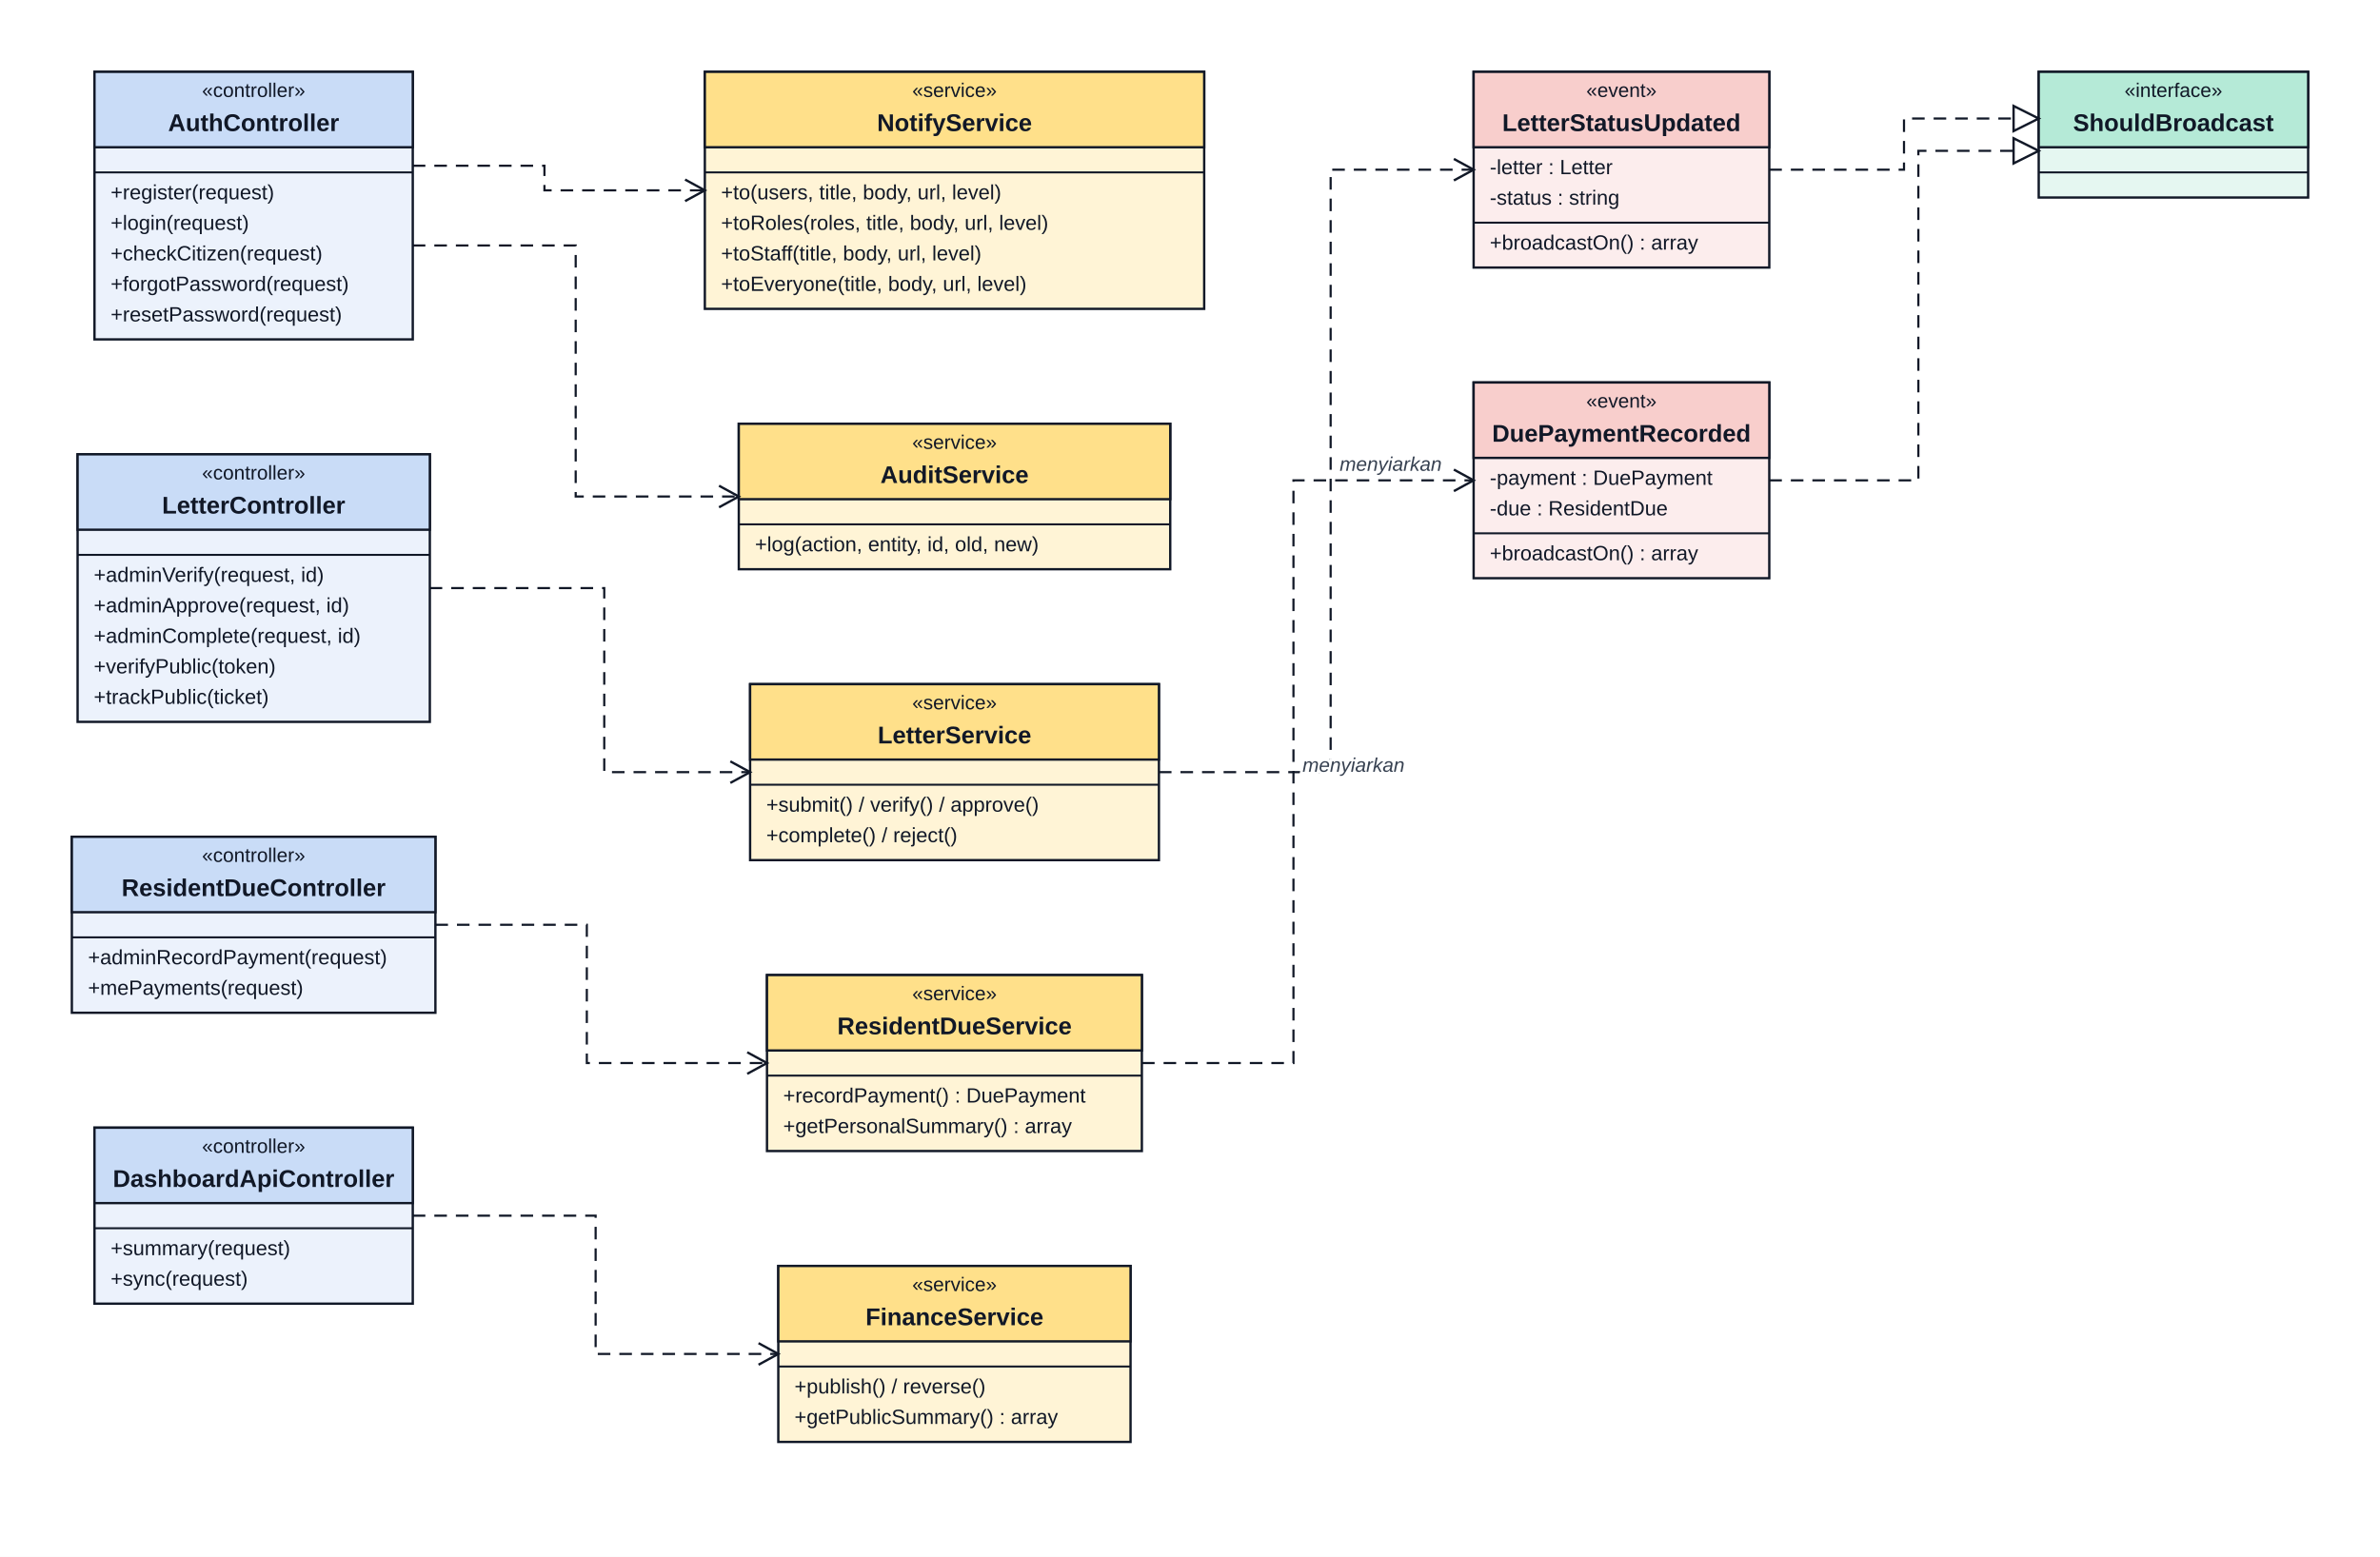
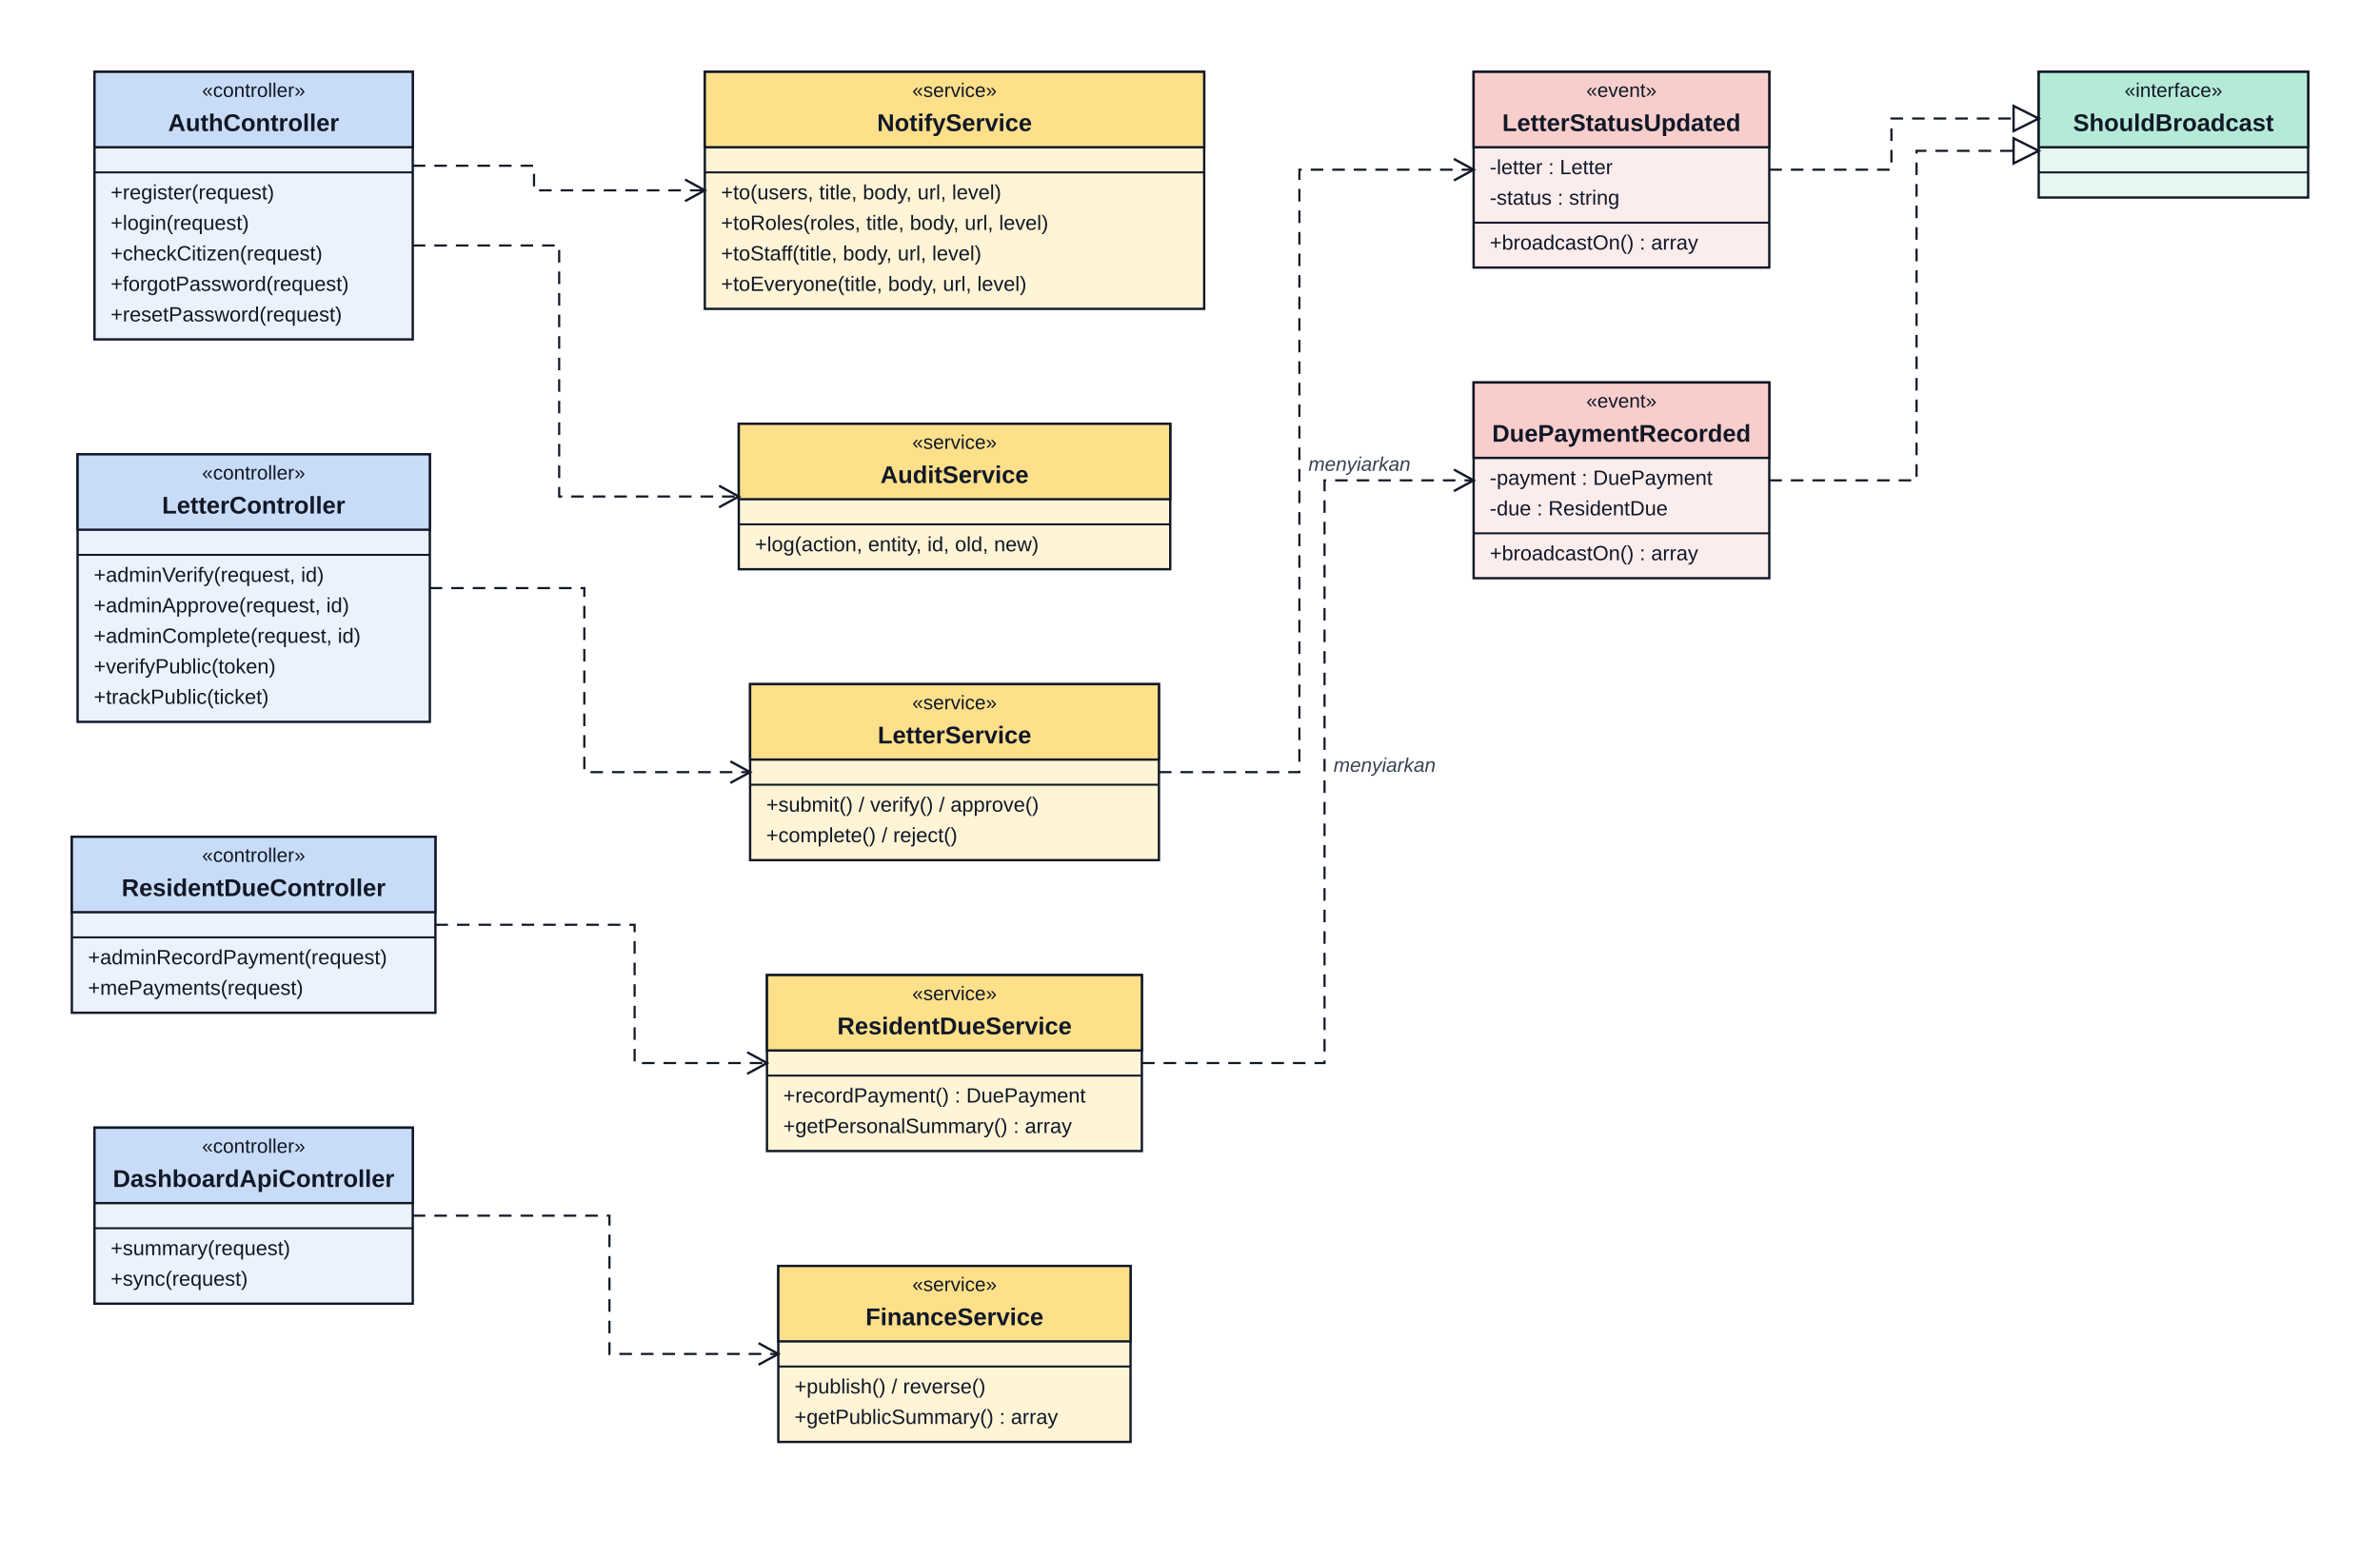
<svg xmlns="http://www.w3.org/2000/svg" viewBox="0 0 1325 867" width="1325" height="867" role="img">
  <rect width="1325" height="867" fill="#ffffff" />
-   <path d="M229.8 92.3 H303.1 V106.0 H392.4" fill="none" stroke="#111827" stroke-width="1.2" stroke-dasharray="7 5" />
-   <path d="M229.8 136.7 H320.5 V276.5 H411.3" fill="none" stroke="#111827" stroke-width="1.2" stroke-dasharray="7 5" />
-   <path d="M239.2 327.5 H336.4 V430.0 H417.6" fill="none" stroke="#111827" stroke-width="1.2" stroke-dasharray="7 5" />
-   <path d="M242.4 515.0 H326.7 V592.0 H427.0" fill="none" stroke="#111827" stroke-width="1.2" stroke-dasharray="7 5" />
-   <path d="M229.8 677.0 H331.6 V754.0 H433.3" fill="none" stroke="#111827" stroke-width="1.2" stroke-dasharray="7 5" />
-   <path d="M645.2 430.0 H740.8 V94.5 H820.4" fill="none" stroke="#111827" stroke-width="1.2" stroke-dasharray="7 5" />
-   <path d="M635.8 592.0 H720.1 V267.5 H820.4" fill="none" stroke="#111827" stroke-width="1.2" stroke-dasharray="7 5" />
-   <path d="M985.0 94.5 H1060.0 V66.0 H1135.0" fill="none" stroke="#111827" stroke-width="1.2" stroke-dasharray="7 5" />
-   <path d="M985.0 267.5 H1068.0 V84.0 H1135.0" fill="none" stroke="#111827" stroke-width="1.2" stroke-dasharray="7 5" />
+   <path d="M229.8 92.3 H297.3 V106.0 H392.4" fill="none" stroke="#111827" stroke-width="1.2" stroke-dasharray="7 5" />
+   <path d="M229.8 136.7 H311.3 V276.5 H411.3" fill="none" stroke="#111827" stroke-width="1.2" stroke-dasharray="7 5" />
+   <path d="M239.2 327.5 H325.3 V430.0 H417.6" fill="none" stroke="#111827" stroke-width="1.2" stroke-dasharray="7 5" />
+   <path d="M242.4 515.0 H353.3 V592.0 H427.0" fill="none" stroke="#111827" stroke-width="1.2" stroke-dasharray="7 5" />
+   <path d="M229.8 677.0 H339.3 V754.0 H433.3" fill="none" stroke="#111827" stroke-width="1.2" stroke-dasharray="7 5" />
+   <path d="M645.2 430.0 H723.4 V94.5 H820.4" fill="none" stroke="#111827" stroke-width="1.2" stroke-dasharray="7 5" />
+   <path d="M635.8 592.0 H737.4 V267.5 H820.4" fill="none" stroke="#111827" stroke-width="1.2" stroke-dasharray="7 5" />
+   <path d="M985.0 94.5 H1053.0 V66.0 H1135.0" fill="none" stroke="#111827" stroke-width="1.2" stroke-dasharray="7 5" />
+   <path d="M985.0 267.5 H1067.0 V84.0 H1135.0" fill="none" stroke="#111827" stroke-width="1.2" stroke-dasharray="7 5" />
  <rect x="52.6" y="40.0" width="177.2" height="149.0" fill="#ecf2fc" stroke="#111827" stroke-width="1.3" />
  <rect x="52.6" y="40.0" width="177.2" height="42" fill="#c9dcf7" stroke="#111827" stroke-width="1.3" />
  <text x="141.2" y="54" text-anchor="middle" font-size="11" fill="#111827" font-family="Arial, Helvetica, sans-serif">«controller»</text>
  <text x="141.2" y="73" text-anchor="middle" font-size="13.5" font-weight="bold" fill="#111827" font-family="Arial, Helvetica, sans-serif">AuthController</text>
  <line x1="52.6" y1="96.0" x2="229.8" y2="96.0" stroke="#111827" stroke-width="1.1" />
  <text x="61.6" y="111.0" font-size="11.5" fill="#111827" font-family="Arial, Helvetica, sans-serif">+register(request)</text>
  <text x="61.6" y="128.0" font-size="11.5" fill="#111827" font-family="Arial, Helvetica, sans-serif">+login(request)</text>
  <text x="61.6" y="145.0" font-size="11.5" fill="#111827" font-family="Arial, Helvetica, sans-serif">+checkCitizen(request)</text>
  <text x="61.6" y="162.0" font-size="11.5" fill="#111827" font-family="Arial, Helvetica, sans-serif">+forgotPassword(request)</text>
  <text x="61.6" y="179.0" font-size="11.5" fill="#111827" font-family="Arial, Helvetica, sans-serif">+resetPassword(request)</text>
  <rect x="43.2" y="253.0" width="196.1" height="149.0" fill="#ecf2fc" stroke="#111827" stroke-width="1.3" />
  <rect x="43.2" y="253.0" width="196.1" height="42" fill="#c9dcf7" stroke="#111827" stroke-width="1.3" />
  <text x="141.2" y="267" text-anchor="middle" font-size="11" fill="#111827" font-family="Arial, Helvetica, sans-serif">«controller»</text>
  <text x="141.2" y="286" text-anchor="middle" font-size="13.5" font-weight="bold" fill="#111827" font-family="Arial, Helvetica, sans-serif">LetterController</text>
  <line x1="43.2" y1="309.0" x2="239.2" y2="309.0" stroke="#111827" stroke-width="1.1" />
  <text x="52.2" y="324.0" font-size="11.5" fill="#111827" font-family="Arial, Helvetica, sans-serif">+adminVerify(request, id)</text>
  <text x="52.2" y="341.0" font-size="11.5" fill="#111827" font-family="Arial, Helvetica, sans-serif">+adminApprove(request, id)</text>
  <text x="52.2" y="358.0" font-size="11.5" fill="#111827" font-family="Arial, Helvetica, sans-serif">+adminComplete(request, id)</text>
  <text x="52.2" y="375.0" font-size="11.5" fill="#111827" font-family="Arial, Helvetica, sans-serif">+verifyPublic(token)</text>
  <text x="52.2" y="392.0" font-size="11.5" fill="#111827" font-family="Arial, Helvetica, sans-serif">+trackPublic(ticket)</text>
  <rect x="40.0" y="466.0" width="202.4" height="98.0" fill="#ecf2fc" stroke="#111827" stroke-width="1.3" />
  <rect x="40.0" y="466.0" width="202.4" height="42" fill="#c9dcf7" stroke="#111827" stroke-width="1.3" />
  <text x="141.2" y="480" text-anchor="middle" font-size="11" fill="#111827" font-family="Arial, Helvetica, sans-serif">«controller»</text>
  <text x="141.2" y="499" text-anchor="middle" font-size="13.5" font-weight="bold" fill="#111827" font-family="Arial, Helvetica, sans-serif">ResidentDueController</text>
  <line x1="40.0" y1="522.0" x2="242.4" y2="522.0" stroke="#111827" stroke-width="1.1" />
  <text x="49.0" y="537.0" font-size="11.5" fill="#111827" font-family="Arial, Helvetica, sans-serif">+adminRecordPayment(request)</text>
  <text x="49.0" y="554.0" font-size="11.5" fill="#111827" font-family="Arial, Helvetica, sans-serif">+mePayments(request)</text>
  <rect x="52.6" y="628.0" width="177.2" height="98.0" fill="#ecf2fc" stroke="#111827" stroke-width="1.3" />
  <rect x="52.6" y="628.0" width="177.2" height="42" fill="#c9dcf7" stroke="#111827" stroke-width="1.3" />
  <text x="141.2" y="642" text-anchor="middle" font-size="11" fill="#111827" font-family="Arial, Helvetica, sans-serif">«controller»</text>
  <text x="141.2" y="661" text-anchor="middle" font-size="13.5" font-weight="bold" fill="#111827" font-family="Arial, Helvetica, sans-serif">DashboardApiController</text>
  <line x1="52.6" y1="684.0" x2="229.8" y2="684.0" stroke="#111827" stroke-width="1.1" />
  <text x="61.6" y="699.0" font-size="11.5" fill="#111827" font-family="Arial, Helvetica, sans-serif">+summary(request)</text>
  <text x="61.6" y="716.0" font-size="11.5" fill="#111827" font-family="Arial, Helvetica, sans-serif">+sync(request)</text>
  <rect x="392.4" y="40.0" width="278.0" height="132.0" fill="#fff4d6" stroke="#111827" stroke-width="1.3" />
  <rect x="392.4" y="40.0" width="278.0" height="42" fill="#ffe08a" stroke="#111827" stroke-width="1.3" />
  <text x="531.4" y="54" text-anchor="middle" font-size="11" fill="#111827" font-family="Arial, Helvetica, sans-serif">«service»</text>
  <text x="531.4" y="73" text-anchor="middle" font-size="13.5" font-weight="bold" fill="#111827" font-family="Arial, Helvetica, sans-serif">NotifyService</text>
  <line x1="392.4" y1="96.0" x2="670.4" y2="96.0" stroke="#111827" stroke-width="1.1" />
  <text x="401.4" y="111.0" font-size="11.5" fill="#111827" font-family="Arial, Helvetica, sans-serif">+to(users, title, body, url, level)</text>
  <text x="401.4" y="128.0" font-size="11.5" fill="#111827" font-family="Arial, Helvetica, sans-serif">+toRoles(roles, title, body, url, level)</text>
  <text x="401.4" y="145.0" font-size="11.5" fill="#111827" font-family="Arial, Helvetica, sans-serif">+toStaff(title, body, url, level)</text>
  <text x="401.4" y="162.0" font-size="11.5" fill="#111827" font-family="Arial, Helvetica, sans-serif">+toEveryone(title, body, url, level)</text>
  <rect x="411.3" y="236.0" width="240.2" height="81.0" fill="#fff4d6" stroke="#111827" stroke-width="1.3" />
  <rect x="411.3" y="236.0" width="240.2" height="42" fill="#ffe08a" stroke="#111827" stroke-width="1.3" />
  <text x="531.4" y="250" text-anchor="middle" font-size="11" fill="#111827" font-family="Arial, Helvetica, sans-serif">«service»</text>
  <text x="531.4" y="269" text-anchor="middle" font-size="13.5" font-weight="bold" fill="#111827" font-family="Arial, Helvetica, sans-serif">AuditService</text>
  <line x1="411.3" y1="292.0" x2="651.5" y2="292.0" stroke="#111827" stroke-width="1.1" />
  <text x="420.3" y="307.0" font-size="11.5" fill="#111827" font-family="Arial, Helvetica, sans-serif">+log(action, entity, id, old, new)</text>
  <rect x="417.6" y="381.0" width="227.6" height="98.0" fill="#fff4d6" stroke="#111827" stroke-width="1.3" />
  <rect x="417.6" y="381.0" width="227.6" height="42" fill="#ffe08a" stroke="#111827" stroke-width="1.3" />
  <text x="531.4" y="395" text-anchor="middle" font-size="11" fill="#111827" font-family="Arial, Helvetica, sans-serif">«service»</text>
  <text x="531.4" y="414" text-anchor="middle" font-size="13.5" font-weight="bold" fill="#111827" font-family="Arial, Helvetica, sans-serif">LetterService</text>
  <line x1="417.6" y1="437.0" x2="645.2" y2="437.0" stroke="#111827" stroke-width="1.1" />
  <text x="426.6" y="452.0" font-size="11.5" fill="#111827" font-family="Arial, Helvetica, sans-serif">+submit() / verify() / approve()</text>
  <text x="426.6" y="469.0" font-size="11.5" fill="#111827" font-family="Arial, Helvetica, sans-serif">+complete() / reject()</text>
  <rect x="427.0" y="543.0" width="208.7" height="98.0" fill="#fff4d6" stroke="#111827" stroke-width="1.3" />
  <rect x="427.0" y="543.0" width="208.7" height="42" fill="#ffe08a" stroke="#111827" stroke-width="1.3" />
  <text x="531.4" y="557" text-anchor="middle" font-size="11" fill="#111827" font-family="Arial, Helvetica, sans-serif">«service»</text>
  <text x="531.4" y="576" text-anchor="middle" font-size="13.5" font-weight="bold" fill="#111827" font-family="Arial, Helvetica, sans-serif">ResidentDueService</text>
  <line x1="427.0" y1="599.0" x2="635.8" y2="599.0" stroke="#111827" stroke-width="1.1" />
  <text x="436.0" y="614.0" font-size="11.5" fill="#111827" font-family="Arial, Helvetica, sans-serif">+recordPayment() : DuePayment</text>
  <text x="436.0" y="631.0" font-size="11.5" fill="#111827" font-family="Arial, Helvetica, sans-serif">+getPersonalSummary() : array</text>
  <rect x="433.3" y="705.0" width="196.1" height="98.0" fill="#fff4d6" stroke="#111827" stroke-width="1.3" />
  <rect x="433.3" y="705.0" width="196.1" height="42" fill="#ffe08a" stroke="#111827" stroke-width="1.3" />
  <text x="531.4" y="719" text-anchor="middle" font-size="11" fill="#111827" font-family="Arial, Helvetica, sans-serif">«service»</text>
  <text x="531.4" y="738" text-anchor="middle" font-size="13.5" font-weight="bold" fill="#111827" font-family="Arial, Helvetica, sans-serif">FinanceService</text>
  <line x1="433.3" y1="761.0" x2="629.4" y2="761.0" stroke="#111827" stroke-width="1.1" />
  <text x="442.3" y="776.0" font-size="11.5" fill="#111827" font-family="Arial, Helvetica, sans-serif">+publish() / reverse()</text>
  <text x="442.3" y="793.0" font-size="11.5" fill="#111827" font-family="Arial, Helvetica, sans-serif">+getPublicSummary() : array</text>
  <rect x="820.4" y="40.0" width="164.6" height="109.0" fill="#fceded" stroke="#111827" stroke-width="1.3" />
  <rect x="820.4" y="40.0" width="164.6" height="42" fill="#f8cecc" stroke="#111827" stroke-width="1.3" />
  <text x="902.7" y="54" text-anchor="middle" font-size="11" fill="#111827" font-family="Arial, Helvetica, sans-serif">«event»</text>
  <text x="902.7" y="73" text-anchor="middle" font-size="13.5" font-weight="bold" fill="#111827" font-family="Arial, Helvetica, sans-serif">LetterStatusUpdated</text>
  <text x="829.4" y="97.0" font-size="11.5" fill="#111827" font-family="Arial, Helvetica, sans-serif">-letter : Letter</text>
  <text x="829.4" y="114.0" font-size="11.5" fill="#111827" font-family="Arial, Helvetica, sans-serif">-status : string</text>
  <line x1="820.4" y1="124.0" x2="985.0" y2="124.0" stroke="#111827" stroke-width="1.1" />
  <text x="829.4" y="139.0" font-size="11.5" fill="#111827" font-family="Arial, Helvetica, sans-serif">+broadcastOn() : array</text>
  <rect x="820.4" y="213.0" width="164.6" height="109.0" fill="#fceded" stroke="#111827" stroke-width="1.3" />
  <rect x="820.4" y="213.0" width="164.6" height="42" fill="#f8cecc" stroke="#111827" stroke-width="1.3" />
  <text x="902.7" y="227" text-anchor="middle" font-size="11" fill="#111827" font-family="Arial, Helvetica, sans-serif">«event»</text>
  <text x="902.7" y="246" text-anchor="middle" font-size="13.5" font-weight="bold" fill="#111827" font-family="Arial, Helvetica, sans-serif">DuePaymentRecorded</text>
  <text x="829.4" y="270.0" font-size="11.5" fill="#111827" font-family="Arial, Helvetica, sans-serif">-payment : DuePayment</text>
  <text x="829.4" y="287.0" font-size="11.5" fill="#111827" font-family="Arial, Helvetica, sans-serif">-due : ResidentDue</text>
  <line x1="820.4" y1="297.0" x2="985.0" y2="297.0" stroke="#111827" stroke-width="1.1" />
  <text x="829.4" y="312.0" font-size="11.5" fill="#111827" font-family="Arial, Helvetica, sans-serif">+broadcastOn() : array</text>
  <rect x="1135.0" y="40.0" width="150.0" height="70.0" fill="#e5f7f1" stroke="#111827" stroke-width="1.3" />
  <rect x="1135.0" y="40.0" width="150.0" height="42" fill="#b5ead7" stroke="#111827" stroke-width="1.3" />
  <text x="1210.0" y="54" text-anchor="middle" font-size="11" fill="#111827" font-family="Arial, Helvetica, sans-serif">«interface»</text>
  <text x="1210.0" y="73" text-anchor="middle" font-size="13.5" font-weight="bold" fill="#111827" font-family="Arial, Helvetica, sans-serif">ShouldBroadcast</text>
  <line x1="1135.0" y1="96.0" x2="1285.0" y2="96.0" stroke="#111827" stroke-width="1.1" />
  <polyline points="381.4,112.0 392.4,106.0 381.4,100.0" fill="none" stroke="#111827" stroke-width="1.3" />
  <polyline points="400.3,282.5 411.3,276.5 400.3,270.5" fill="none" stroke="#111827" stroke-width="1.3" />
  <polyline points="406.6,436.0 417.6,430.0 406.6,424.0" fill="none" stroke="#111827" stroke-width="1.3" />
  <polyline points="416.0,598.0 427.0,592.0 416.0,586.0" fill="none" stroke="#111827" stroke-width="1.3" />
  <polyline points="422.3,760.0 433.3,754.0 422.3,748.0" fill="none" stroke="#111827" stroke-width="1.3" />
  <polyline points="809.4,100.5 820.4,94.5 809.4,88.5" fill="none" stroke="#111827" stroke-width="1.3" />
  <polyline points="809.4,273.5 820.4,267.5 809.4,261.5" fill="none" stroke="#111827" stroke-width="1.3" />
  <polygon points="1135.0,66.0 1121.0,73.0 1121.0,59.0" fill="#fff" stroke="#111827" stroke-width="1.3" />
  <polygon points="1135.0,84.0 1121.0,91.0 1121.0,77.0" fill="#fff" stroke="#111827" stroke-width="1.3" />
-   <text x="745.8" y="262.2" text-anchor="start" font-size="11" font-style="italic" fill="#374151" font-family="Arial, Helvetica, sans-serif" stroke="#fff" stroke-width="3" paint-order="stroke">menyiarkan</text>
-   <text x="725.1" y="429.8" text-anchor="start" font-size="11" font-style="italic" fill="#374151" font-family="Arial, Helvetica, sans-serif" stroke="#fff" stroke-width="3" paint-order="stroke">menyiarkan</text>
+   <text x="728.4" y="262.2" text-anchor="start" font-size="11" font-style="italic" fill="#374151" font-family="Arial, Helvetica, sans-serif" stroke="#fff" stroke-width="3" paint-order="stroke">menyiarkan</text>
+   <text x="742.4" y="429.8" text-anchor="start" font-size="11" font-style="italic" fill="#374151" font-family="Arial, Helvetica, sans-serif" stroke="#fff" stroke-width="3" paint-order="stroke">menyiarkan</text>
</svg>
